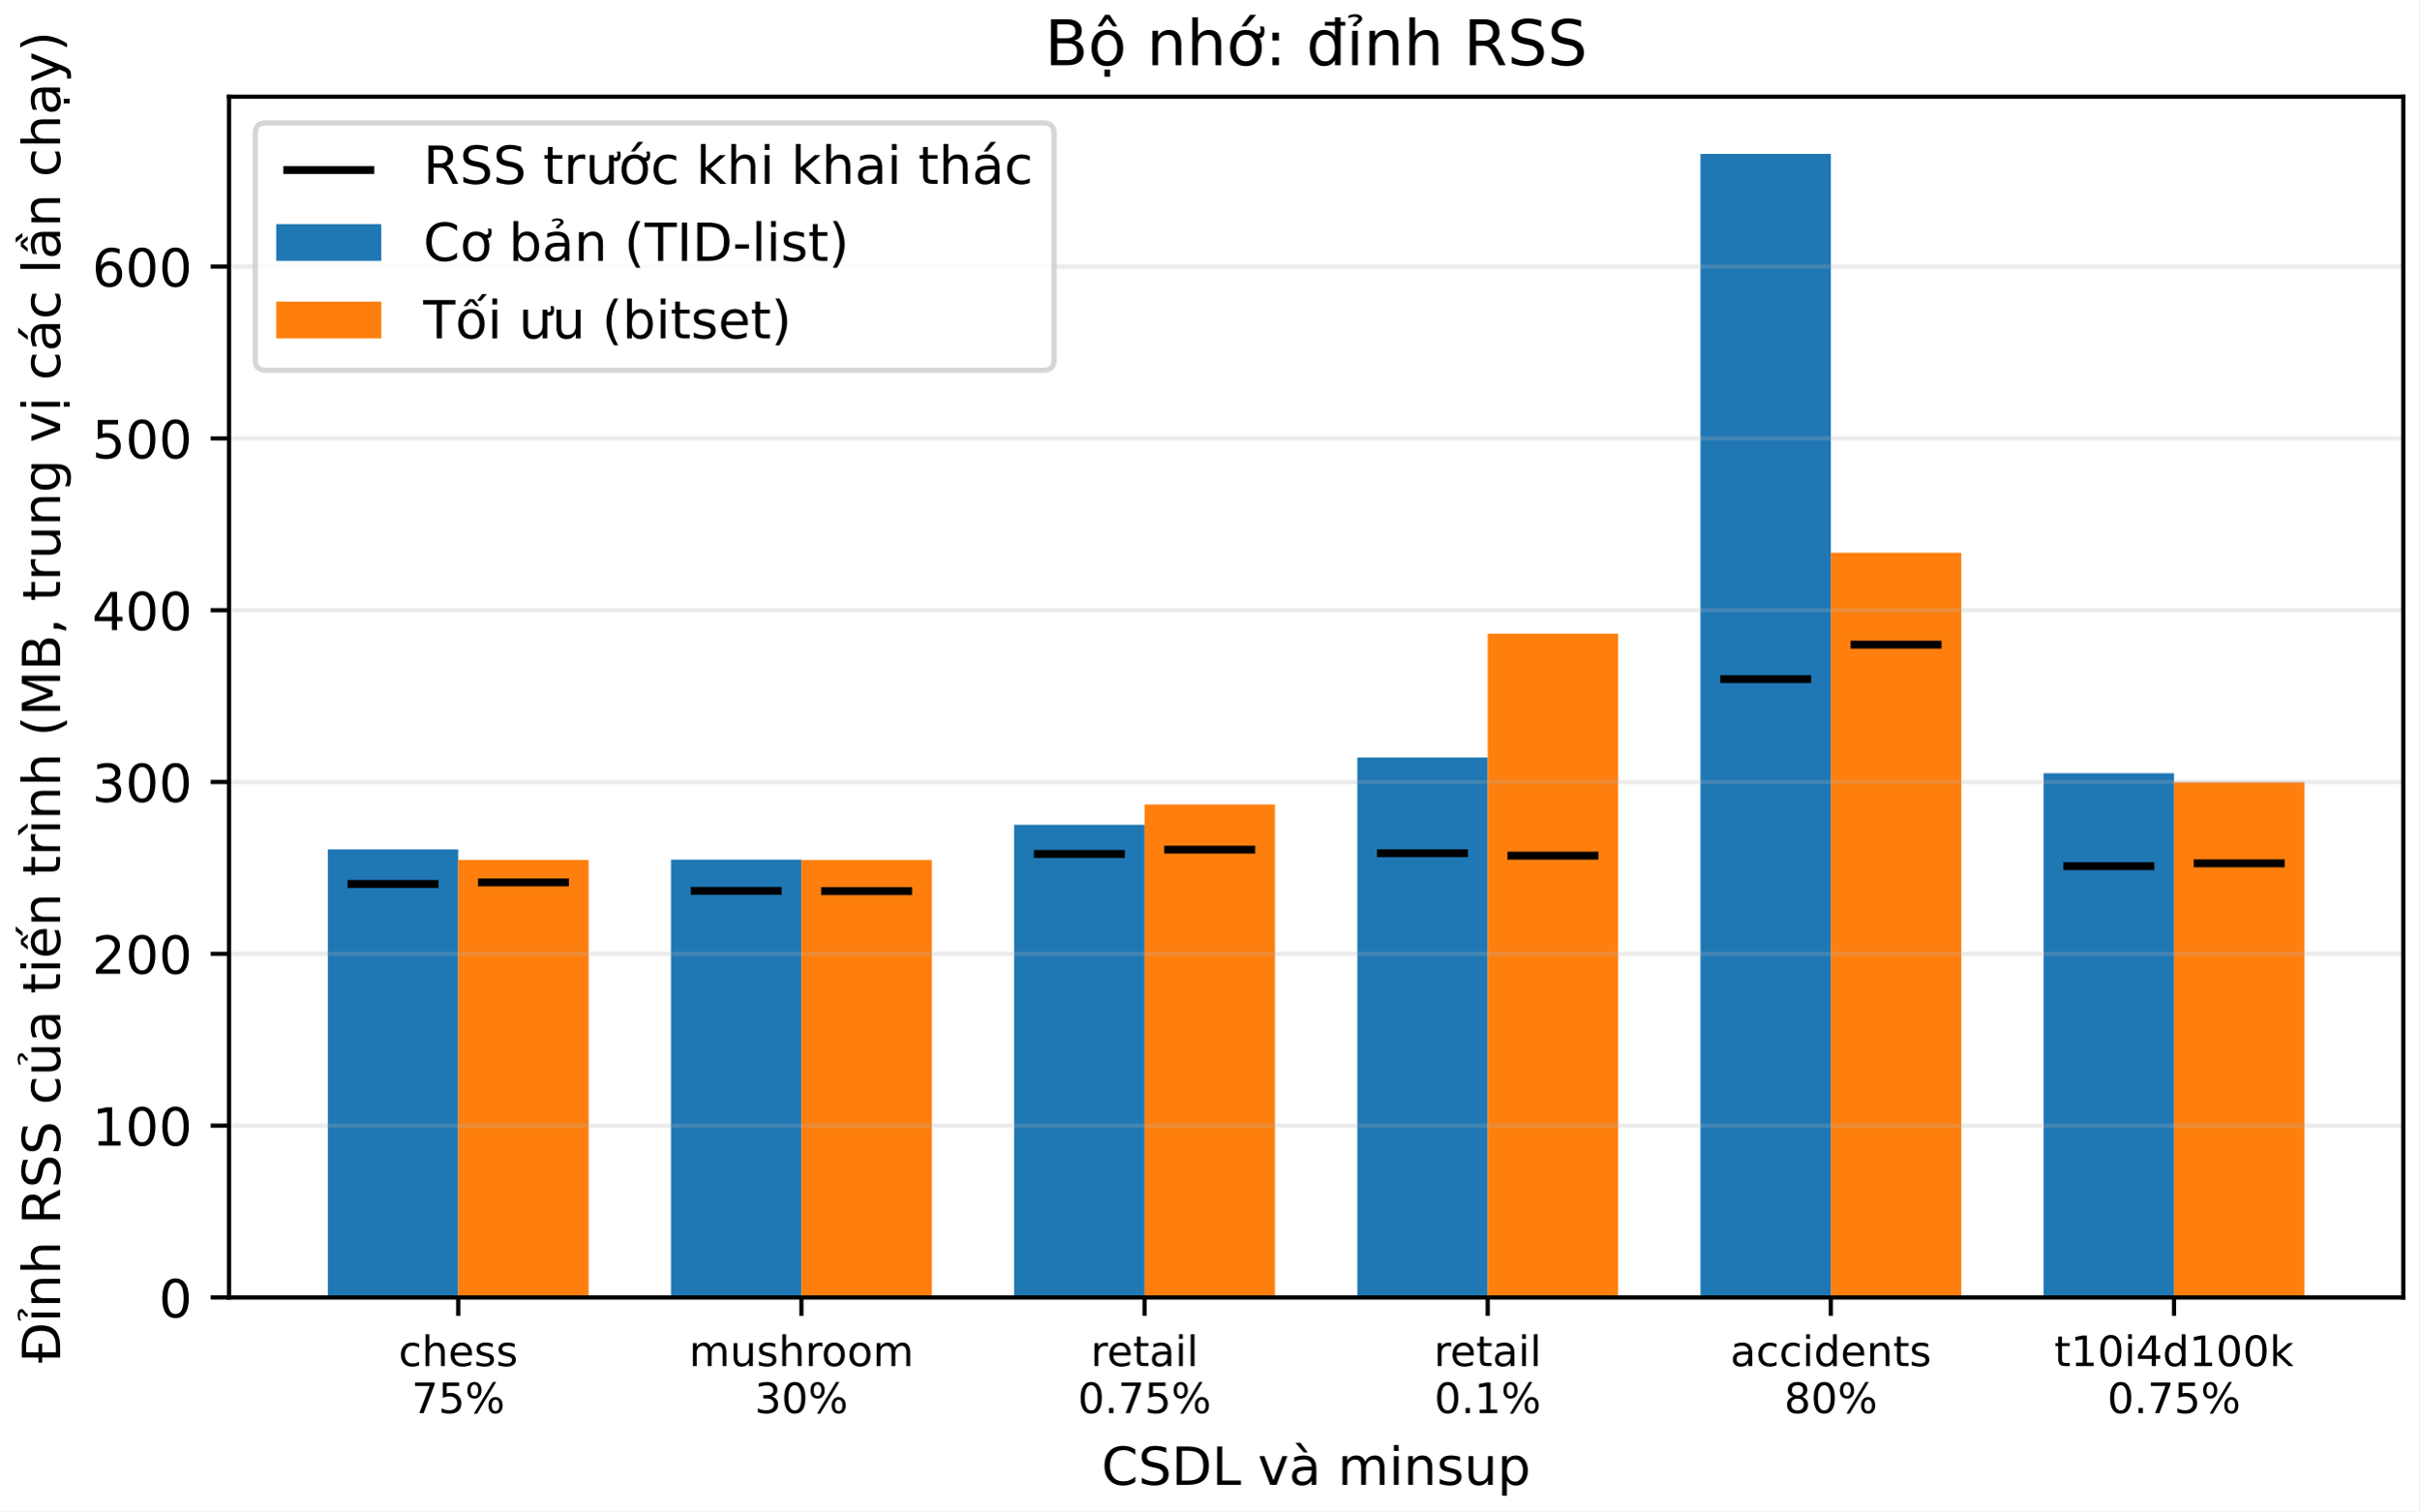
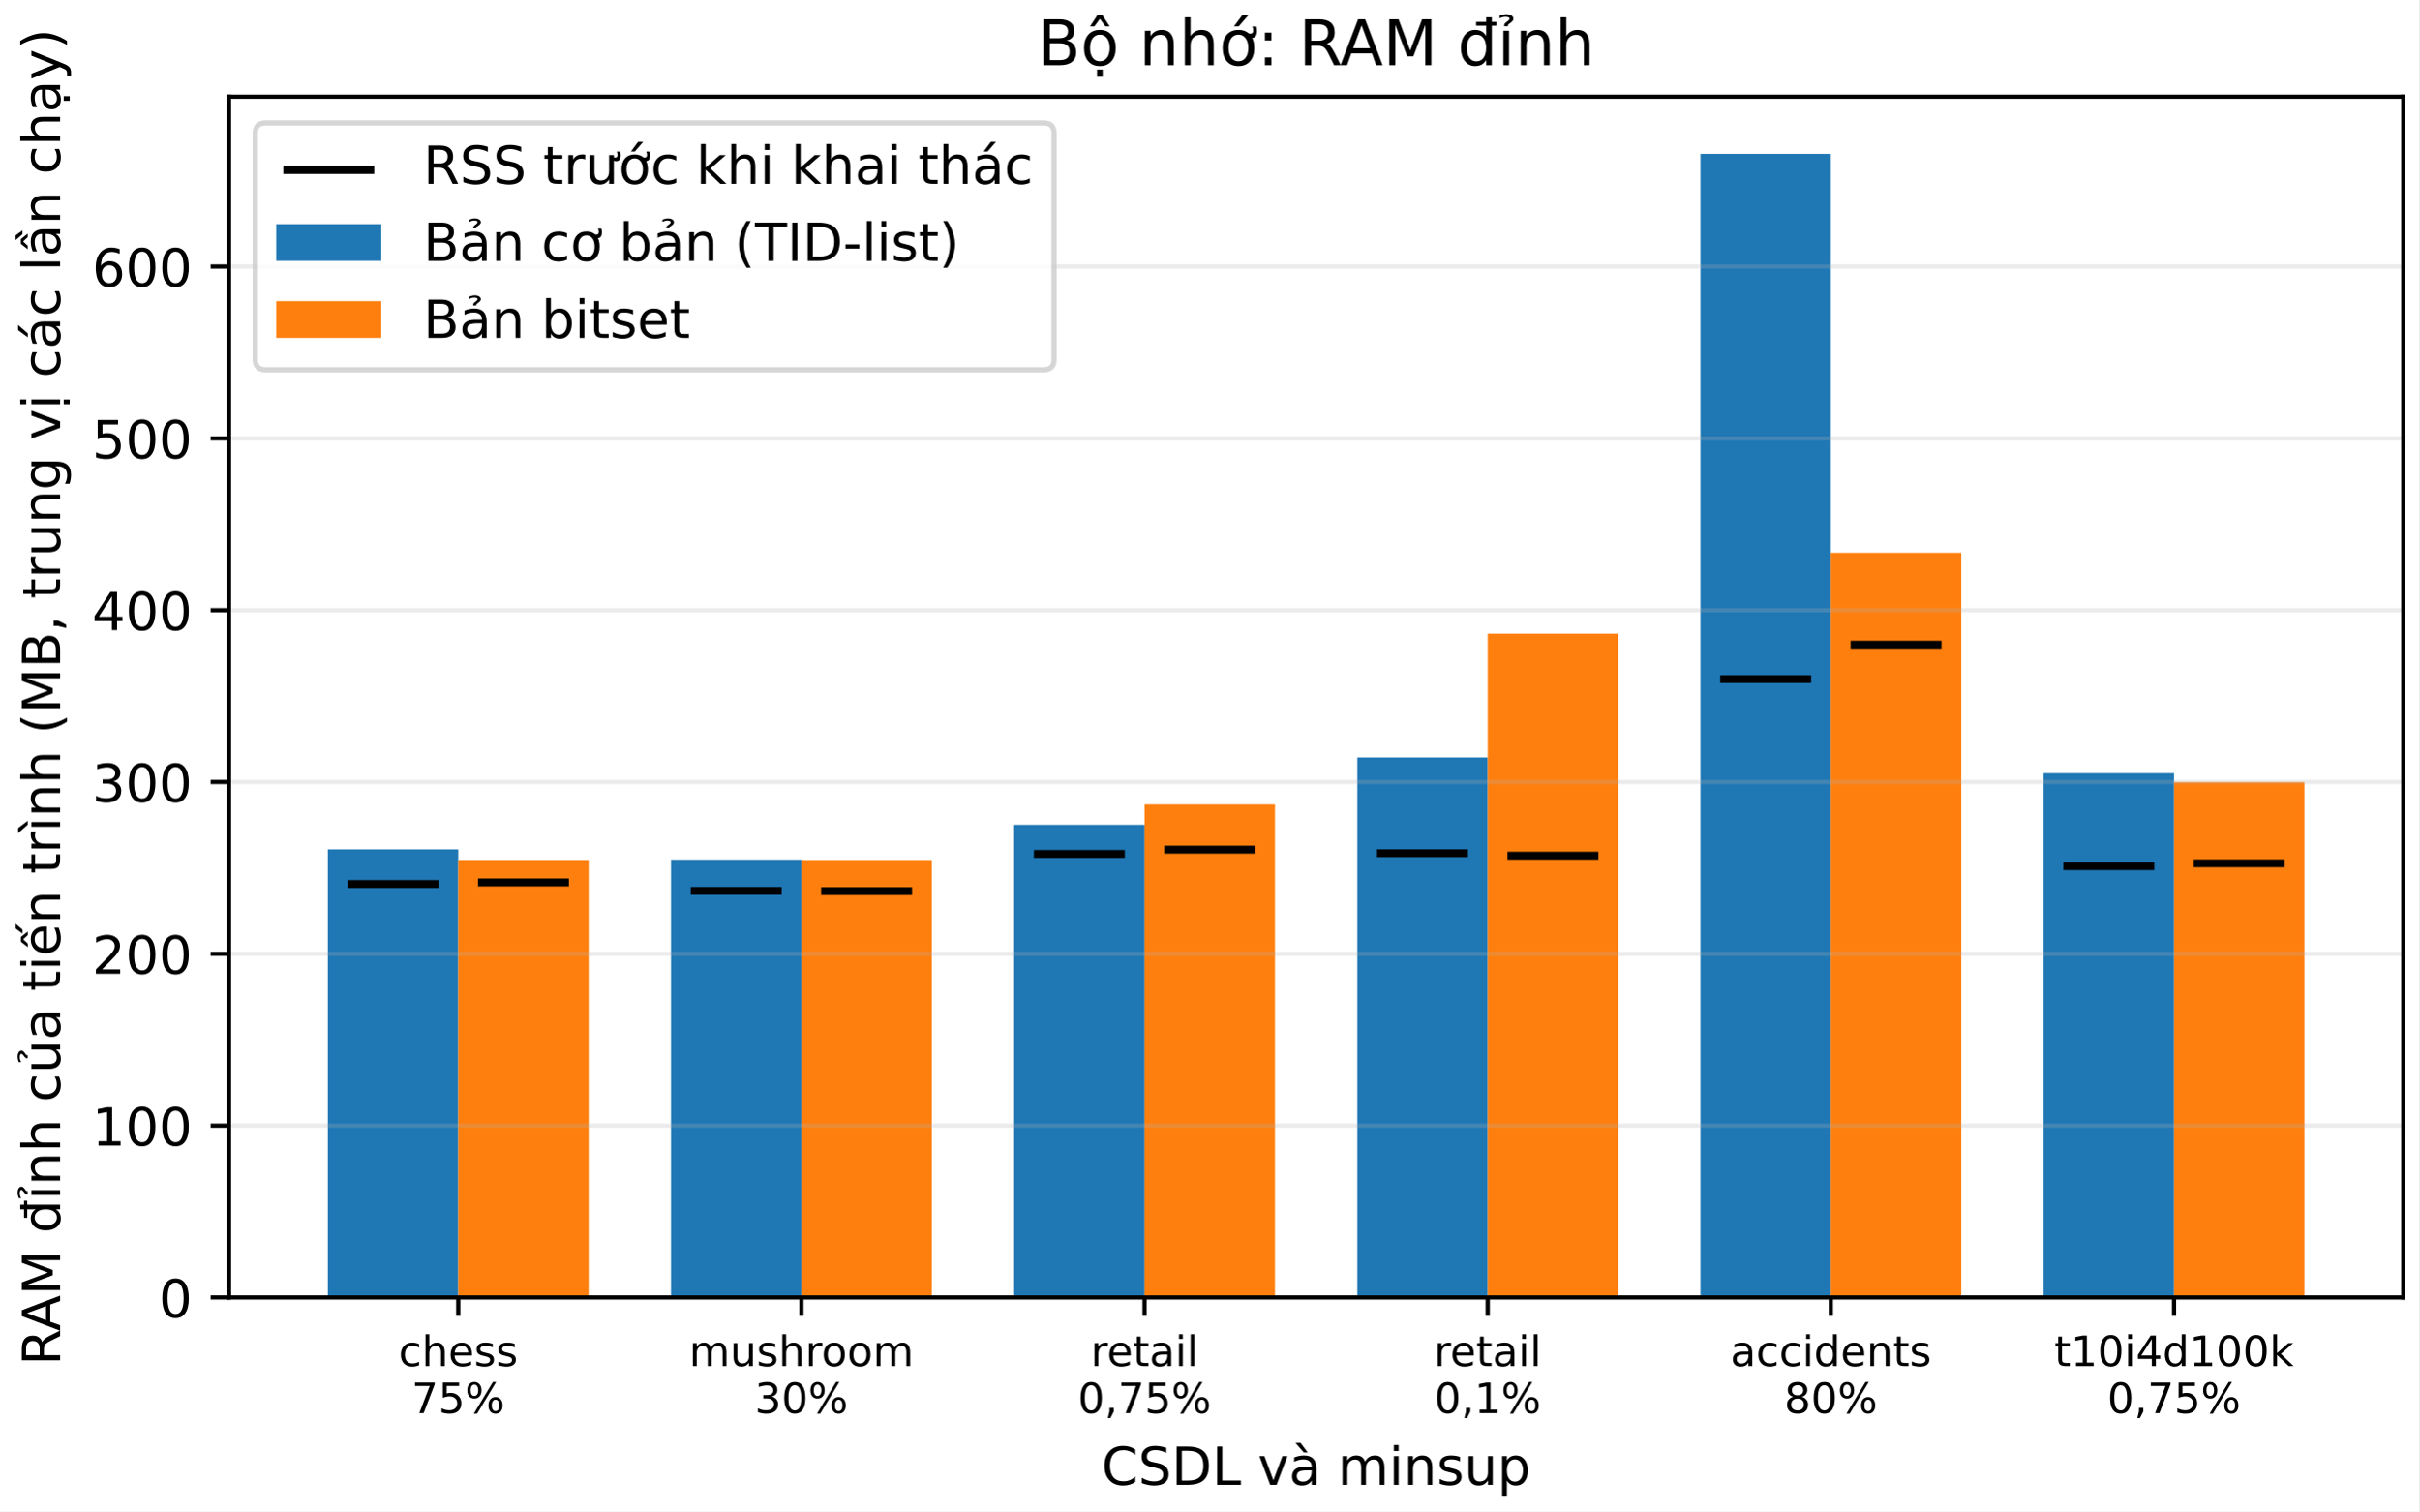
<svg xmlns="http://www.w3.org/2000/svg" xmlns:xlink="http://www.w3.org/1999/xlink" width="460.8pt" height="288pt" viewBox="0 0 460.8 288" version="1.1">
  <defs>
    <style type="text/css">*{stroke-linejoin: round; stroke-linecap: butt}</style>
  </defs>
  <g id="figure_1">
    <g id="patch_1">
      <path d="M 0 288  L 460.8 288  L 460.8 0  L 0 0  z " style="fill: #ffffff" />
    </g>
    <g id="axes_1">
      <g id="patch_2">
        <path d="M 43.619 247.221  L 457.8 247.221  L 457.8 18.422  L 43.619 18.422  z " style="fill: #ffffff" />
      </g>
      <g id="patch_3">
-         <path d="M 62.445 247.221  L 87.286 247.221  L 87.286 161.847  L 62.445 161.847  z " clip-path="url(#pfcee3090ae)" style="fill: #1f77b4" />
+         <path d="M 62.445 247.221  L 87.286 247.221  L 87.286 161.847  L 62.445 161.847  z " clip-path="url(#p1429199f5a)" style="fill: #1f77b4" />
      </g>
      <g id="patch_4">
-         <path d="M 127.815 247.221  L 152.655 247.221  L 152.655 163.797  L 127.815 163.797  z " clip-path="url(#pfcee3090ae)" style="fill: #1f77b4" />
+         <path d="M 127.815 247.221  L 152.655 247.221  L 152.655 163.797  L 127.815 163.797  z " clip-path="url(#p1429199f5a)" style="fill: #1f77b4" />
      </g>
      <g id="patch_5">
-         <path d="M 193.184 247.221  L 218.025 247.221  L 218.025 157.147  L 193.184 157.147  z " clip-path="url(#pfcee3090ae)" style="fill: #1f77b4" />
+         <path d="M 193.184 247.221  L 218.025 247.221  L 218.025 157.147  L 193.184 157.147  z " clip-path="url(#p1429199f5a)" style="fill: #1f77b4" />
      </g>
      <g id="patch_6">
-         <path d="M 258.554 247.221  L 283.394 247.221  L 283.394 144.333  L 258.554 144.333  z " clip-path="url(#pfcee3090ae)" style="fill: #1f77b4" />
+         <path d="M 258.554 247.221  L 283.394 247.221  L 283.394 144.333  L 258.554 144.333  z " clip-path="url(#p1429199f5a)" style="fill: #1f77b4" />
      </g>
      <g id="patch_7">
-         <path d="M 323.923 247.221  L 348.764 247.221  L 348.764 29.317  L 323.923 29.317  z " clip-path="url(#pfcee3090ae)" style="fill: #1f77b4" />
+         <path d="M 323.923 247.221  L 348.764 247.221  L 348.764 29.317  L 323.923 29.317  z " clip-path="url(#p1429199f5a)" style="fill: #1f77b4" />
      </g>
      <g id="patch_8">
-         <path d="M 389.293 247.221  L 414.133 247.221  L 414.133 147.336  L 389.293 147.336  z " clip-path="url(#pfcee3090ae)" style="fill: #1f77b4" />
+         <path d="M 389.293 247.221  L 414.133 247.221  L 414.133 147.336  L 389.293 147.336  z " clip-path="url(#p1429199f5a)" style="fill: #1f77b4" />
      </g>
      <g id="patch_9">
-         <path d="M 87.286 247.221  L 112.126 247.221  L 112.126 163.858  L 87.286 163.858  z " clip-path="url(#pfcee3090ae)" style="fill: #ff7f0e" />
+         <path d="M 87.286 247.221  L 112.126 247.221  L 112.126 163.858  L 87.286 163.858  z " clip-path="url(#p1429199f5a)" style="fill: #ff7f0e" />
      </g>
      <g id="patch_10">
-         <path d="M 152.655 247.221  L 177.496 247.221  L 177.496 163.874  L 152.655 163.874  z " clip-path="url(#pfcee3090ae)" style="fill: #ff7f0e" />
+         <path d="M 152.655 247.221  L 177.496 247.221  L 177.496 163.874  L 152.655 163.874  z " clip-path="url(#p1429199f5a)" style="fill: #ff7f0e" />
      </g>
      <g id="patch_11">
-         <path d="M 218.025 247.221  L 242.865 247.221  L 242.865 153.284  L 218.025 153.284  z " clip-path="url(#pfcee3090ae)" style="fill: #ff7f0e" />
+         <path d="M 218.025 247.221  L 242.865 247.221  L 242.865 153.284  L 218.025 153.284  z " clip-path="url(#p1429199f5a)" style="fill: #ff7f0e" />
      </g>
      <g id="patch_12">
-         <path d="M 283.394 247.221  L 308.234 247.221  L 308.234 120.742  L 283.394 120.742  z " clip-path="url(#pfcee3090ae)" style="fill: #ff7f0e" />
+         <path d="M 283.394 247.221  L 308.234 247.221  L 308.234 120.742  L 283.394 120.742  z " clip-path="url(#p1429199f5a)" style="fill: #ff7f0e" />
      </g>
      <g id="patch_13">
-         <path d="M 348.764 247.221  L 373.604 247.221  L 373.604 105.32  L 348.764 105.32  z " clip-path="url(#pfcee3090ae)" style="fill: #ff7f0e" />
+         <path d="M 348.764 247.221  L 373.604 247.221  L 373.604 105.32  L 348.764 105.32  z " clip-path="url(#p1429199f5a)" style="fill: #ff7f0e" />
      </g>
      <g id="patch_14">
-         <path d="M 414.133 247.221  L 438.973 247.221  L 438.973 149.031  L 414.133 149.031  z " clip-path="url(#pfcee3090ae)" style="fill: #ff7f0e" />
+         <path d="M 414.133 247.221  L 438.973 247.221  L 438.973 149.031  L 414.133 149.031  z " clip-path="url(#p1429199f5a)" style="fill: #ff7f0e" />
      </g>
      <g id="matplotlib.axis_1">
        <g id="xtick_1">
          <g id="line2d_1">
            <defs>
-               <path id="md3c8fca8b6" d="M 0 0  L 0 3.5  " style="stroke: #000000; stroke-width: 0.8" />
+               <path id="mb371fbab4a" d="M 0 0  L 0 3.5  " style="stroke: #000000; stroke-width: 0.8" />
            </defs>
            <g>
-               <use xlink:href="#md3c8fca8b6" x="87.286" y="247.221" style="stroke: #000000; stroke-width: 0.8" />
+               <use xlink:href="#mb371fbab4a" x="87.286" y="247.221" style="stroke: #000000; stroke-width: 0.8" />
            </g>
          </g>
          <g id="text_1">
            <text style="font-size: 8px; font-family: 'DejaVu Sans', 'Bitstream Vera Sans', 'Computer Modern Sans Serif', 'Lucida Grande', 'Verdana', 'Geneva', 'Lucid', 'Arial', 'Helvetica', 'Avant Garde', sans-serif" transform="translate(75.92265 260.2996)">chess</text>
            <text style="font-size: 8px; font-family: 'DejaVu Sans', 'Bitstream Vera Sans', 'Computer Modern Sans Serif', 'Lucida Grande', 'Verdana', 'Geneva', 'Lucid', 'Arial', 'Helvetica', 'Avant Garde', sans-serif" transform="translate(78.39515 269.2579)">75%</text>
          </g>
        </g>
        <g id="xtick_2">
          <g id="line2d_2">
            <g>
-               <use xlink:href="#md3c8fca8b6" x="152.655" y="247.221" style="stroke: #000000; stroke-width: 0.8" />
+               <use xlink:href="#mb371fbab4a" x="152.655" y="247.221" style="stroke: #000000; stroke-width: 0.8" />
            </g>
          </g>
          <g id="text_2">
            <text style="font-size: 8px; font-family: 'DejaVu Sans', 'Bitstream Vera Sans', 'Computer Modern Sans Serif', 'Lucida Grande', 'Verdana', 'Geneva', 'Lucid', 'Arial', 'Helvetica', 'Avant Garde', sans-serif" transform="translate(131.2596 260.2996)">mushroom</text>
            <text style="font-size: 8px; font-family: 'DejaVu Sans', 'Bitstream Vera Sans', 'Computer Modern Sans Serif', 'Lucida Grande', 'Verdana', 'Geneva', 'Lucid', 'Arial', 'Helvetica', 'Avant Garde', sans-serif" transform="translate(143.7646 269.2579)">30%</text>
          </g>
        </g>
        <g id="xtick_3">
          <g id="line2d_3">
            <g>
-               <use xlink:href="#md3c8fca8b6" x="218.025" y="247.221" style="stroke: #000000; stroke-width: 0.8" />
+               <use xlink:href="#mb371fbab4a" x="218.025" y="247.221" style="stroke: #000000; stroke-width: 0.8" />
            </g>
          </g>
          <g id="text_3">
            <text style="font-size: 8px; font-family: 'DejaVu Sans', 'Bitstream Vera Sans', 'Computer Modern Sans Serif', 'Lucida Grande', 'Verdana', 'Geneva', 'Lucid', 'Arial', 'Helvetica', 'Avant Garde', sans-serif" transform="translate(207.7672 260.2996)">retail</text>
-             <text style="font-size: 8px; font-family: 'DejaVu Sans', 'Bitstream Vera Sans', 'Computer Modern Sans Serif', 'Lucida Grande', 'Verdana', 'Geneva', 'Lucid', 'Arial', 'Helvetica', 'Avant Garde', sans-serif" transform="translate(205.3178 269.2579)">0.75%</text>
+             <text style="font-size: 8px; font-family: 'DejaVu Sans', 'Bitstream Vera Sans', 'Computer Modern Sans Serif', 'Lucida Grande', 'Verdana', 'Geneva', 'Lucid', 'Arial', 'Helvetica', 'Avant Garde', sans-serif" transform="translate(205.3178 269.2579)">0,75%</text>
          </g>
        </g>
        <g id="xtick_4">
          <g id="line2d_4">
            <g>
-               <use xlink:href="#md3c8fca8b6" x="283.394" y="247.221" style="stroke: #000000; stroke-width: 0.8" />
+               <use xlink:href="#mb371fbab4a" x="283.394" y="247.221" style="stroke: #000000; stroke-width: 0.8" />
            </g>
          </g>
          <g id="text_4">
            <text style="font-size: 8px; font-family: 'DejaVu Sans', 'Bitstream Vera Sans', 'Computer Modern Sans Serif', 'Lucida Grande', 'Verdana', 'Geneva', 'Lucid', 'Arial', 'Helvetica', 'Avant Garde', sans-serif" transform="translate(273.1366 260.2996)">retail</text>
-             <text style="font-size: 8px; font-family: 'DejaVu Sans', 'Bitstream Vera Sans', 'Computer Modern Sans Serif', 'Lucida Grande', 'Verdana', 'Geneva', 'Lucid', 'Arial', 'Helvetica', 'Avant Garde', sans-serif" transform="translate(273.2322 269.2579)">0.1%</text>
+             <text style="font-size: 8px; font-family: 'DejaVu Sans', 'Bitstream Vera Sans', 'Computer Modern Sans Serif', 'Lucida Grande', 'Verdana', 'Geneva', 'Lucid', 'Arial', 'Helvetica', 'Avant Garde', sans-serif" transform="translate(273.2322 269.2579)">0,1%</text>
          </g>
        </g>
        <g id="xtick_5">
          <g id="line2d_5">
            <g>
-               <use xlink:href="#md3c8fca8b6" x="348.764" y="247.221" style="stroke: #000000; stroke-width: 0.8" />
+               <use xlink:href="#mb371fbab4a" x="348.764" y="247.221" style="stroke: #000000; stroke-width: 0.8" />
            </g>
          </g>
          <g id="text_5">
            <text style="font-size: 8px; font-family: 'DejaVu Sans', 'Bitstream Vera Sans', 'Computer Modern Sans Serif', 'Lucida Grande', 'Verdana', 'Geneva', 'Lucid', 'Arial', 'Helvetica', 'Avant Garde', sans-serif" transform="translate(329.6148 260.2996)">accidents</text>
            <text style="font-size: 8px; font-family: 'DejaVu Sans', 'Bitstream Vera Sans', 'Computer Modern Sans Serif', 'Lucida Grande', 'Verdana', 'Geneva', 'Lucid', 'Arial', 'Helvetica', 'Avant Garde', sans-serif" transform="translate(339.8729 269.2579)">80%</text>
          </g>
        </g>
        <g id="xtick_6">
          <g id="line2d_6">
            <g>
-               <use xlink:href="#md3c8fca8b6" x="414.133" y="247.221" style="stroke: #000000; stroke-width: 0.8" />
+               <use xlink:href="#mb371fbab4a" x="414.133" y="247.221" style="stroke: #000000; stroke-width: 0.8" />
            </g>
          </g>
          <g id="text_6">
            <text style="font-size: 8px; font-family: 'DejaVu Sans', 'Bitstream Vera Sans', 'Computer Modern Sans Serif', 'Lucida Grande', 'Verdana', 'Geneva', 'Lucid', 'Arial', 'Helvetica', 'Avant Garde', sans-serif" transform="translate(391.328 260.2996)">t10i4d100k</text>
-             <text style="font-size: 8px; font-family: 'DejaVu Sans', 'Bitstream Vera Sans', 'Computer Modern Sans Serif', 'Lucida Grande', 'Verdana', 'Geneva', 'Lucid', 'Arial', 'Helvetica', 'Avant Garde', sans-serif" transform="translate(401.4261 269.2579)">0.75%</text>
+             <text style="font-size: 8px; font-family: 'DejaVu Sans', 'Bitstream Vera Sans', 'Computer Modern Sans Serif', 'Lucida Grande', 'Verdana', 'Geneva', 'Lucid', 'Arial', 'Helvetica', 'Avant Garde', sans-serif" transform="translate(401.4261 269.2579)">0,75%</text>
          </g>
        </g>
        <g id="text_7">
          <text style="font-size: 10px; font-family: 'DejaVu Sans', 'Bitstream Vera Sans', 'Computer Modern Sans Serif', 'Lucida Grande', 'Verdana', 'Geneva', 'Lucid', 'Arial', 'Helvetica', 'Avant Garde', sans-serif; text-anchor: middle" x="250.709" y="282.92" transform="rotate(-0 250.7094 282.9201)">CSDL và minsup</text>
        </g>
      </g>
      <g id="matplotlib.axis_2">
        <g id="ytick_1">
          <g id="line2d_7">
-             <path d="M 43.619 247.221  L 457.8 247.221  " clip-path="url(#pfcee3090ae)" style="fill: none; stroke: #b0b0b0; stroke-opacity: 0.25; stroke-width: 0.8; stroke-linecap: square" />
+             <path d="M 43.619 247.221  L 457.8 247.221  " clip-path="url(#p1429199f5a)" style="fill: none; stroke: #b0b0b0; stroke-opacity: 0.25; stroke-width: 0.8; stroke-linecap: square" />
          </g>
          <g id="line2d_8">
            <defs>
-               <path id="m9a14197fcd" d="M 0 0  L -3.5 0  " style="stroke: #000000; stroke-width: 0.8" />
+               <path id="m68e88578ff" d="M 0 0  L -3.5 0  " style="stroke: #000000; stroke-width: 0.8" />
            </defs>
            <g>
-               <use xlink:href="#m9a14197fcd" x="43.619" y="247.221" style="stroke: #000000; stroke-width: 0.8" />
+               <use xlink:href="#m68e88578ff" x="43.619" y="247.221" style="stroke: #000000; stroke-width: 0.8" />
            </g>
          </g>
          <g id="text_8">
            <text style="font-size: 10px; font-family: 'DejaVu Sans', 'Bitstream Vera Sans', 'Computer Modern Sans Serif', 'Lucida Grande', 'Verdana', 'Geneva', 'Lucid', 'Arial', 'Helvetica', 'Avant Garde', sans-serif; text-anchor: end" x="36.619" y="251.02" transform="rotate(-0 36.61899 251.0201)">0</text>
          </g>
        </g>
        <g id="ytick_2">
          <g id="line2d_9">
-             <path d="M 43.619 214.481  L 457.8 214.481  " clip-path="url(#pfcee3090ae)" style="fill: none; stroke: #b0b0b0; stroke-opacity: 0.25; stroke-width: 0.8; stroke-linecap: square" />
+             <path d="M 43.619 214.481  L 457.8 214.481  " clip-path="url(#p1429199f5a)" style="fill: none; stroke: #b0b0b0; stroke-opacity: 0.25; stroke-width: 0.8; stroke-linecap: square" />
          </g>
          <g id="line2d_10">
            <g>
-               <use xlink:href="#m9a14197fcd" x="43.619" y="214.481" style="stroke: #000000; stroke-width: 0.8" />
+               <use xlink:href="#m68e88578ff" x="43.619" y="214.481" style="stroke: #000000; stroke-width: 0.8" />
            </g>
          </g>
          <g id="text_9">
            <text style="font-size: 10px; font-family: 'DejaVu Sans', 'Bitstream Vera Sans', 'Computer Modern Sans Serif', 'Lucida Grande', 'Verdana', 'Geneva', 'Lucid', 'Arial', 'Helvetica', 'Avant Garde', sans-serif; text-anchor: end" x="36.619" y="218.281" transform="rotate(-0 36.61899 218.2806)">100</text>
          </g>
        </g>
        <g id="ytick_3">
          <g id="line2d_11">
-             <path d="M 43.619 181.742  L 457.8 181.742  " clip-path="url(#pfcee3090ae)" style="fill: none; stroke: #b0b0b0; stroke-opacity: 0.25; stroke-width: 0.8; stroke-linecap: square" />
+             <path d="M 43.619 181.742  L 457.8 181.742  " clip-path="url(#p1429199f5a)" style="fill: none; stroke: #b0b0b0; stroke-opacity: 0.25; stroke-width: 0.8; stroke-linecap: square" />
          </g>
          <g id="line2d_12">
            <g>
-               <use xlink:href="#m9a14197fcd" x="43.619" y="181.742" style="stroke: #000000; stroke-width: 0.8" />
+               <use xlink:href="#m68e88578ff" x="43.619" y="181.742" style="stroke: #000000; stroke-width: 0.8" />
            </g>
          </g>
          <g id="text_10">
            <text style="font-size: 10px; font-family: 'DejaVu Sans', 'Bitstream Vera Sans', 'Computer Modern Sans Serif', 'Lucida Grande', 'Verdana', 'Geneva', 'Lucid', 'Arial', 'Helvetica', 'Avant Garde', sans-serif; text-anchor: end" x="36.619" y="185.541" transform="rotate(-0 36.61899 185.541)">200</text>
          </g>
        </g>
        <g id="ytick_4">
          <g id="line2d_13">
-             <path d="M 43.619 149.002  L 457.8 149.002  " clip-path="url(#pfcee3090ae)" style="fill: none; stroke: #b0b0b0; stroke-opacity: 0.25; stroke-width: 0.8; stroke-linecap: square" />
+             <path d="M 43.619 149.002  L 457.8 149.002  " clip-path="url(#p1429199f5a)" style="fill: none; stroke: #b0b0b0; stroke-opacity: 0.25; stroke-width: 0.8; stroke-linecap: square" />
          </g>
          <g id="line2d_14">
            <g>
-               <use xlink:href="#m9a14197fcd" x="43.619" y="149.002" style="stroke: #000000; stroke-width: 0.8" />
+               <use xlink:href="#m68e88578ff" x="43.619" y="149.002" style="stroke: #000000; stroke-width: 0.8" />
            </g>
          </g>
          <g id="text_11">
            <text style="font-size: 10px; font-family: 'DejaVu Sans', 'Bitstream Vera Sans', 'Computer Modern Sans Serif', 'Lucida Grande', 'Verdana', 'Geneva', 'Lucid', 'Arial', 'Helvetica', 'Avant Garde', sans-serif; text-anchor: end" x="36.619" y="152.802" transform="rotate(-0 36.61899 152.8015)">300</text>
          </g>
        </g>
        <g id="ytick_5">
          <g id="line2d_15">
-             <path d="M 43.619 116.263  L 457.8 116.263  " clip-path="url(#pfcee3090ae)" style="fill: none; stroke: #b0b0b0; stroke-opacity: 0.25; stroke-width: 0.8; stroke-linecap: square" />
+             <path d="M 43.619 116.263  L 457.8 116.263  " clip-path="url(#p1429199f5a)" style="fill: none; stroke: #b0b0b0; stroke-opacity: 0.25; stroke-width: 0.8; stroke-linecap: square" />
          </g>
          <g id="line2d_16">
            <g>
-               <use xlink:href="#m9a14197fcd" x="43.619" y="116.263" style="stroke: #000000; stroke-width: 0.8" />
+               <use xlink:href="#m68e88578ff" x="43.619" y="116.263" style="stroke: #000000; stroke-width: 0.8" />
            </g>
          </g>
          <g id="text_12">
            <text style="font-size: 10px; font-family: 'DejaVu Sans', 'Bitstream Vera Sans', 'Computer Modern Sans Serif', 'Lucida Grande', 'Verdana', 'Geneva', 'Lucid', 'Arial', 'Helvetica', 'Avant Garde', sans-serif; text-anchor: end" x="36.619" y="120.062" transform="rotate(-0 36.61899 120.062)">400</text>
          </g>
        </g>
        <g id="ytick_6">
          <g id="line2d_17">
-             <path d="M 43.619 83.523  L 457.8 83.523  " clip-path="url(#pfcee3090ae)" style="fill: none; stroke: #b0b0b0; stroke-opacity: 0.25; stroke-width: 0.8; stroke-linecap: square" />
+             <path d="M 43.619 83.523  L 457.8 83.523  " clip-path="url(#p1429199f5a)" style="fill: none; stroke: #b0b0b0; stroke-opacity: 0.25; stroke-width: 0.8; stroke-linecap: square" />
          </g>
          <g id="line2d_18">
            <g>
-               <use xlink:href="#m9a14197fcd" x="43.619" y="83.523" style="stroke: #000000; stroke-width: 0.8" />
+               <use xlink:href="#m68e88578ff" x="43.619" y="83.523" style="stroke: #000000; stroke-width: 0.8" />
            </g>
          </g>
          <g id="text_13">
            <text style="font-size: 10px; font-family: 'DejaVu Sans', 'Bitstream Vera Sans', 'Computer Modern Sans Serif', 'Lucida Grande', 'Verdana', 'Geneva', 'Lucid', 'Arial', 'Helvetica', 'Avant Garde', sans-serif; text-anchor: end" x="36.619" y="87.322" transform="rotate(-0 36.61899 87.32245)">500</text>
          </g>
        </g>
        <g id="ytick_7">
          <g id="line2d_19">
-             <path d="M 43.619 50.784  L 457.8 50.784  " clip-path="url(#pfcee3090ae)" style="fill: none; stroke: #b0b0b0; stroke-opacity: 0.25; stroke-width: 0.8; stroke-linecap: square" />
+             <path d="M 43.619 50.784  L 457.8 50.784  " clip-path="url(#p1429199f5a)" style="fill: none; stroke: #b0b0b0; stroke-opacity: 0.25; stroke-width: 0.8; stroke-linecap: square" />
          </g>
          <g id="line2d_20">
            <g>
-               <use xlink:href="#m9a14197fcd" x="43.619" y="50.784" style="stroke: #000000; stroke-width: 0.8" />
+               <use xlink:href="#m68e88578ff" x="43.619" y="50.784" style="stroke: #000000; stroke-width: 0.8" />
            </g>
          </g>
          <g id="text_14">
            <text style="font-size: 10px; font-family: 'DejaVu Sans', 'Bitstream Vera Sans', 'Computer Modern Sans Serif', 'Lucida Grande', 'Verdana', 'Geneva', 'Lucid', 'Arial', 'Helvetica', 'Avant Garde', sans-serif; text-anchor: end" x="36.619" y="54.583" transform="rotate(-0 36.61899 54.58292)">600</text>
          </g>
        </g>
        <g id="text_15">
-           <text style="font-size: 10px; font-family: 'DejaVu Sans', 'Bitstream Vera Sans', 'Computer Modern Sans Serif', 'Lucida Grande', 'Verdana', 'Geneva', 'Lucid', 'Arial', 'Helvetica', 'Avant Garde', sans-serif; text-anchor: middle" x="11.452" y="132.821" transform="rotate(-90 11.4518 132.8215)">Đỉnh RSS của tiến trình (MB, trung vị các lần chạy)</text>
+           <text style="font-size: 10px; font-family: 'DejaVu Sans', 'Bitstream Vera Sans', 'Computer Modern Sans Serif', 'Lucida Grande', 'Verdana', 'Geneva', 'Lucid', 'Arial', 'Helvetica', 'Avant Garde', sans-serif; text-anchor: middle" x="11.452" y="132.821" transform="rotate(-90 11.4518 132.8215)">RAM đỉnh của tiến trình (MB, trung vị các lần chạy)</text>
        </g>
      </g>
      <g id="patch_15">
        <path d="M 43.619 247.221  L 43.619 18.422  " style="fill: none; stroke: #000000; stroke-width: 0.8; stroke-linejoin: miter; stroke-linecap: square" />
      </g>
      <g id="patch_16">
        <path d="M 457.8 247.221  L 457.8 18.422  " style="fill: none; stroke: #000000; stroke-width: 0.8; stroke-linejoin: miter; stroke-linecap: square" />
      </g>
      <g id="patch_17">
        <path d="M 43.619 247.221  L 457.8 247.221  " style="fill: none; stroke: #000000; stroke-width: 0.8; stroke-linejoin: miter; stroke-linecap: square" />
      </g>
      <g id="patch_18">
        <path d="M 43.619 18.422  L 457.8 18.422  " style="fill: none; stroke: #000000; stroke-width: 0.8; stroke-linejoin: miter; stroke-linecap: square" />
      </g>
      <g id="PathCollection_1">
        <defs>
-           <path id="m7b5efe4648" d="M 8.66 0  L -8.66 -0  " style="stroke: #000000; stroke-width: 1.5" />
+           <path id="m157e5324aa" d="M 8.66 0  L -8.66 -0  " style="stroke: #000000; stroke-width: 1.5" />
        </defs>
-         <g clip-path="url(#pfcee3090ae)">
-           <use xlink:href="#m7b5efe4648" x="74.866" y="168.427" style="stroke: #000000; stroke-width: 1.5" />
-           <use xlink:href="#m7b5efe4648" x="140.235" y="169.744" style="stroke: #000000; stroke-width: 1.5" />
-           <use xlink:href="#m7b5efe4648" x="205.604" y="162.701" style="stroke: #000000; stroke-width: 1.5" />
-           <use xlink:href="#m7b5efe4648" x="270.974" y="162.575" style="stroke: #000000; stroke-width: 1.5" />
-           <use xlink:href="#m7b5efe4648" x="336.343" y="129.392" style="stroke: #000000; stroke-width: 1.5" />
-           <use xlink:href="#m7b5efe4648" x="401.713" y="165.045" style="stroke: #000000; stroke-width: 1.5" />
+         <g clip-path="url(#p1429199f5a)">
+           <use xlink:href="#m157e5324aa" x="74.866" y="168.427" style="stroke: #000000; stroke-width: 1.5" />
+           <use xlink:href="#m157e5324aa" x="140.235" y="169.744" style="stroke: #000000; stroke-width: 1.5" />
+           <use xlink:href="#m157e5324aa" x="205.604" y="162.701" style="stroke: #000000; stroke-width: 1.5" />
+           <use xlink:href="#m157e5324aa" x="270.974" y="162.575" style="stroke: #000000; stroke-width: 1.5" />
+           <use xlink:href="#m157e5324aa" x="336.343" y="129.392" style="stroke: #000000; stroke-width: 1.5" />
+           <use xlink:href="#m157e5324aa" x="401.713" y="165.045" style="stroke: #000000; stroke-width: 1.5" />
        </g>
      </g>
      <g id="PathCollection_2">
-         <g clip-path="url(#pfcee3090ae)">
-           <use xlink:href="#m7b5efe4648" x="99.706" y="168.133" style="stroke: #000000; stroke-width: 1.5" />
-           <use xlink:href="#m7b5efe4648" x="165.075" y="169.791" style="stroke: #000000; stroke-width: 1.5" />
-           <use xlink:href="#m7b5efe4648" x="230.445" y="161.892" style="stroke: #000000; stroke-width: 1.5" />
-           <use xlink:href="#m7b5efe4648" x="295.814" y="163.032" style="stroke: #000000; stroke-width: 1.5" />
-           <use xlink:href="#m7b5efe4648" x="361.184" y="122.83" style="stroke: #000000; stroke-width: 1.5" />
-           <use xlink:href="#m7b5efe4648" x="426.553" y="164.502" style="stroke: #000000; stroke-width: 1.5" />
+         <g clip-path="url(#p1429199f5a)">
+           <use xlink:href="#m157e5324aa" x="99.706" y="168.133" style="stroke: #000000; stroke-width: 1.5" />
+           <use xlink:href="#m157e5324aa" x="165.075" y="169.791" style="stroke: #000000; stroke-width: 1.5" />
+           <use xlink:href="#m157e5324aa" x="230.445" y="161.892" style="stroke: #000000; stroke-width: 1.5" />
+           <use xlink:href="#m157e5324aa" x="295.814" y="163.032" style="stroke: #000000; stroke-width: 1.5" />
+           <use xlink:href="#m157e5324aa" x="361.184" y="122.83" style="stroke: #000000; stroke-width: 1.5" />
+           <use xlink:href="#m157e5324aa" x="426.553" y="164.502" style="stroke: #000000; stroke-width: 1.5" />
        </g>
      </g>
      <g id="text_16">
-         <text style="font-size: 12px; font-family: 'DejaVu Sans', 'Bitstream Vera Sans', 'Computer Modern Sans Serif', 'Lucida Grande', 'Verdana', 'Geneva', 'Lucid', 'Arial', 'Helvetica', 'Avant Garde', sans-serif; text-anchor: middle" x="250.709" y="12.422" transform="rotate(-0 250.7094 12.42211)">Bộ nhớ: đỉnh RSS</text>
+         <text style="font-size: 12px; font-family: 'DejaVu Sans', 'Bitstream Vera Sans', 'Computer Modern Sans Serif', 'Lucida Grande', 'Verdana', 'Geneva', 'Lucid', 'Arial', 'Helvetica', 'Avant Garde', sans-serif; text-anchor: middle" x="250.709" y="12.422" transform="rotate(-0 250.7094 12.42211)">Bộ nhớ: RAM đỉnh</text>
      </g>
      <g id="legend_1">
        <g id="patch_19">
-           <path d="M 50.619 70.549  L 198.788 70.549  Q 200.788 70.549 200.788 68.549  L 200.788 25.422  Q 200.788 23.422 198.788 23.422  L 50.619 23.422  Q 48.619 23.422 48.619 25.422  L 48.619 68.549  Q 48.619 70.549 50.619 70.549  z " style="fill: #ffffff; opacity: 0.8; stroke: #cccccc; stroke-linejoin: miter" />
+           <path d="M 50.619 70.456  L 198.788 70.456  Q 200.788 70.456 200.788 68.456  L 200.788 25.422  Q 200.788 23.422 198.788 23.422  L 50.619 23.422  Q 48.619 23.422 48.619 25.422  L 48.619 68.456  Q 48.619 70.456 50.619 70.456  z " style="fill: #ffffff; opacity: 0.8; stroke: #cccccc; stroke-linejoin: miter" />
        </g>
        <g id="PathCollection_3">
          <g>
-             <use xlink:href="#m7b5efe4648" x="62.619" y="32.396" style="stroke: #000000; stroke-width: 1.5" />
+             <use xlink:href="#m157e5324aa" x="62.619" y="32.396" style="stroke: #000000; stroke-width: 1.5" />
          </g>
        </g>
        <g id="text_17">
          <text style="font-size: 10px; font-family: 'DejaVu Sans', 'Bitstream Vera Sans', 'Computer Modern Sans Serif', 'Lucida Grande', 'Verdana', 'Geneva', 'Lucid', 'Arial', 'Helvetica', 'Avant Garde', sans-serif; text-anchor: start" x="80.619" y="35.021" transform="rotate(-0 80.61899 35.02055)">RSS trước khi khai thác</text>
        </g>
        <g id="patch_20">
          <path d="M 52.619 49.699  L 72.619 49.699  L 72.619 42.699  L 52.619 42.699  z " style="fill: #1f77b4" />
        </g>
        <g id="text_18">
-           <text style="font-size: 10px; font-family: 'DejaVu Sans', 'Bitstream Vera Sans', 'Computer Modern Sans Serif', 'Lucida Grande', 'Verdana', 'Geneva', 'Lucid', 'Arial', 'Helvetica', 'Avant Garde', sans-serif; text-anchor: start" x="80.619" y="49.699" transform="rotate(-0 80.61899 49.69868)">Cơ bản (TID-list)</text>
+           <text style="font-size: 10px; font-family: 'DejaVu Sans', 'Bitstream Vera Sans', 'Computer Modern Sans Serif', 'Lucida Grande', 'Verdana', 'Geneva', 'Lucid', 'Arial', 'Helvetica', 'Avant Garde', sans-serif; text-anchor: start" x="80.619" y="49.699" transform="rotate(-0 80.61899 49.69868)">Bản cơ bản (TID-list)</text>
        </g>
        <g id="patch_21">
-           <path d="M 52.619 64.469  L 72.619 64.469  L 72.619 57.469  L 52.619 57.469  z " style="fill: #ff7f0e" />
+           <path d="M 52.619 64.377  L 72.619 64.377  L 72.619 57.377  L 52.619 57.377  z " style="fill: #ff7f0e" />
        </g>
        <g id="text_19">
-           <text style="font-size: 10px; font-family: 'DejaVu Sans', 'Bitstream Vera Sans', 'Computer Modern Sans Serif', 'Lucida Grande', 'Verdana', 'Geneva', 'Lucid', 'Arial', 'Helvetica', 'Avant Garde', sans-serif; text-anchor: start" x="80.619" y="64.469" transform="rotate(-0 80.61899 64.46899)">Tối ưu (bitset)</text>
+           <text style="font-size: 10px; font-family: 'DejaVu Sans', 'Bitstream Vera Sans', 'Computer Modern Sans Serif', 'Lucida Grande', 'Verdana', 'Geneva', 'Lucid', 'Arial', 'Helvetica', 'Avant Garde', sans-serif; text-anchor: start" x="80.619" y="64.377" transform="rotate(-0 80.61899 64.3768)">Bản bitset</text>
        </g>
      </g>
    </g>
  </g>
  <defs>
-     <clipPath id="pfcee3090ae">
+     <clipPath id="p1429199f5a">
      <rect x="43.619" y="18.422" width="414.181" height="228.799" />
    </clipPath>
  </defs>
</svg>
